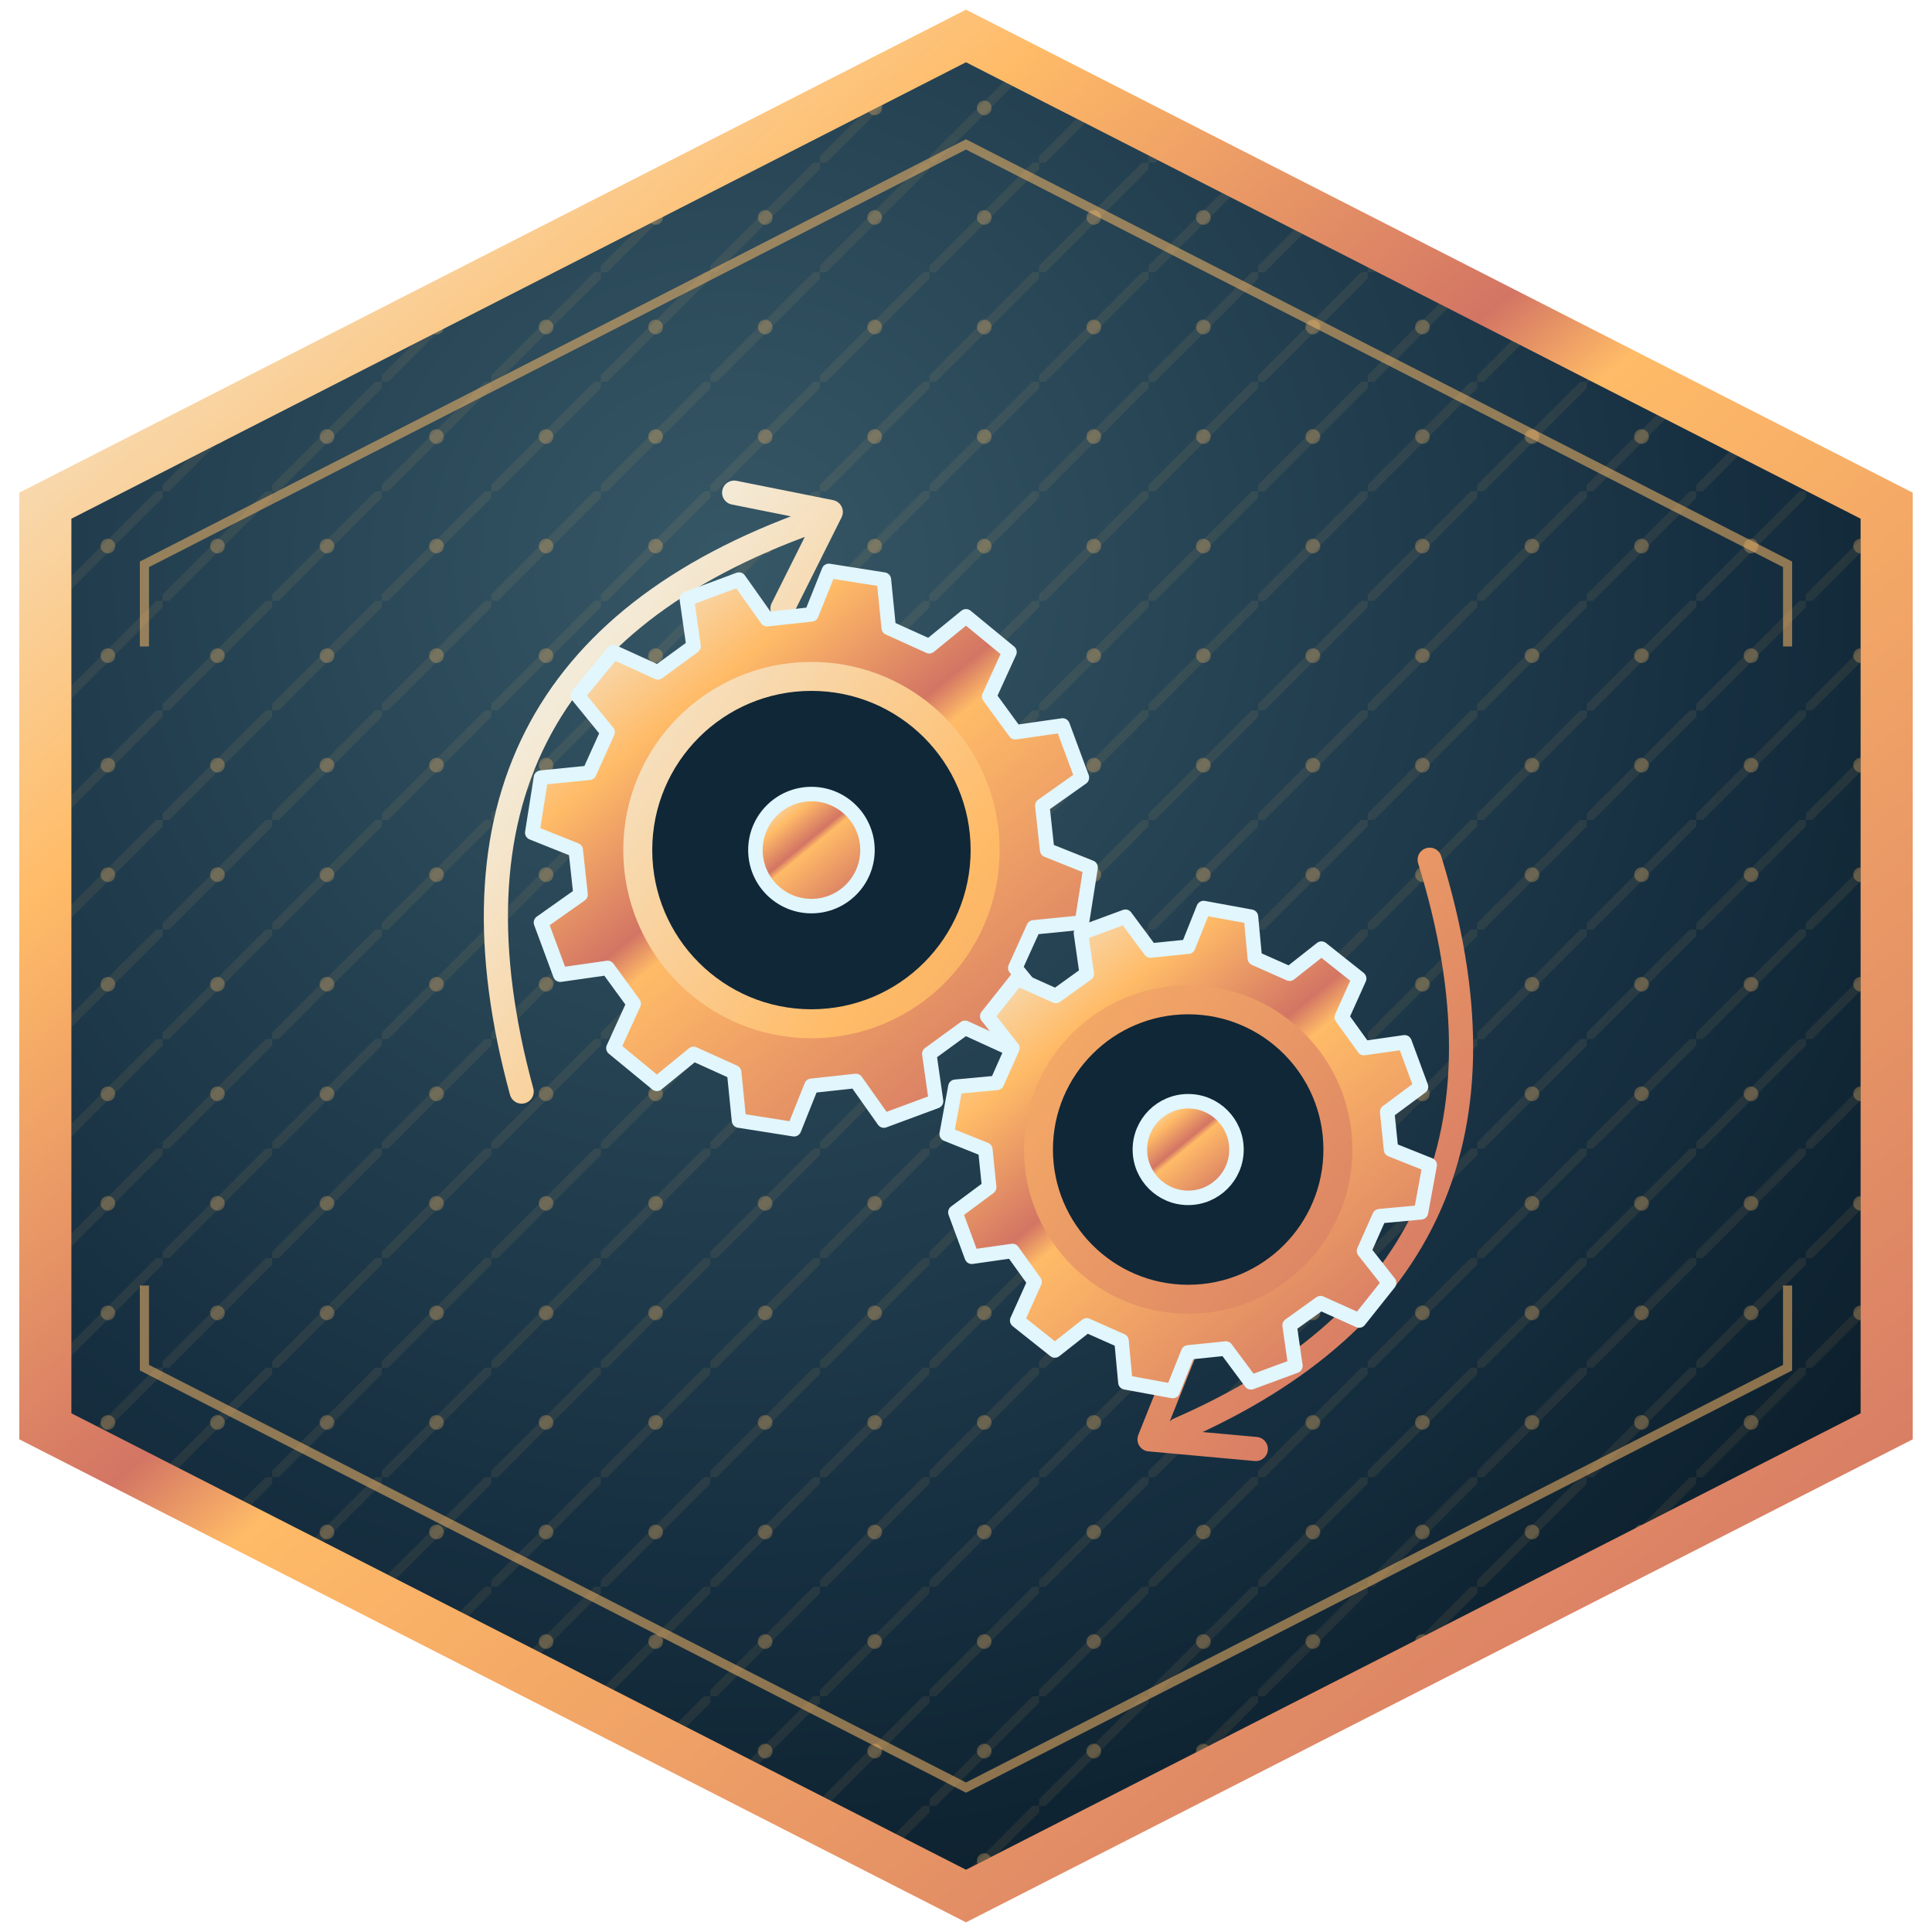
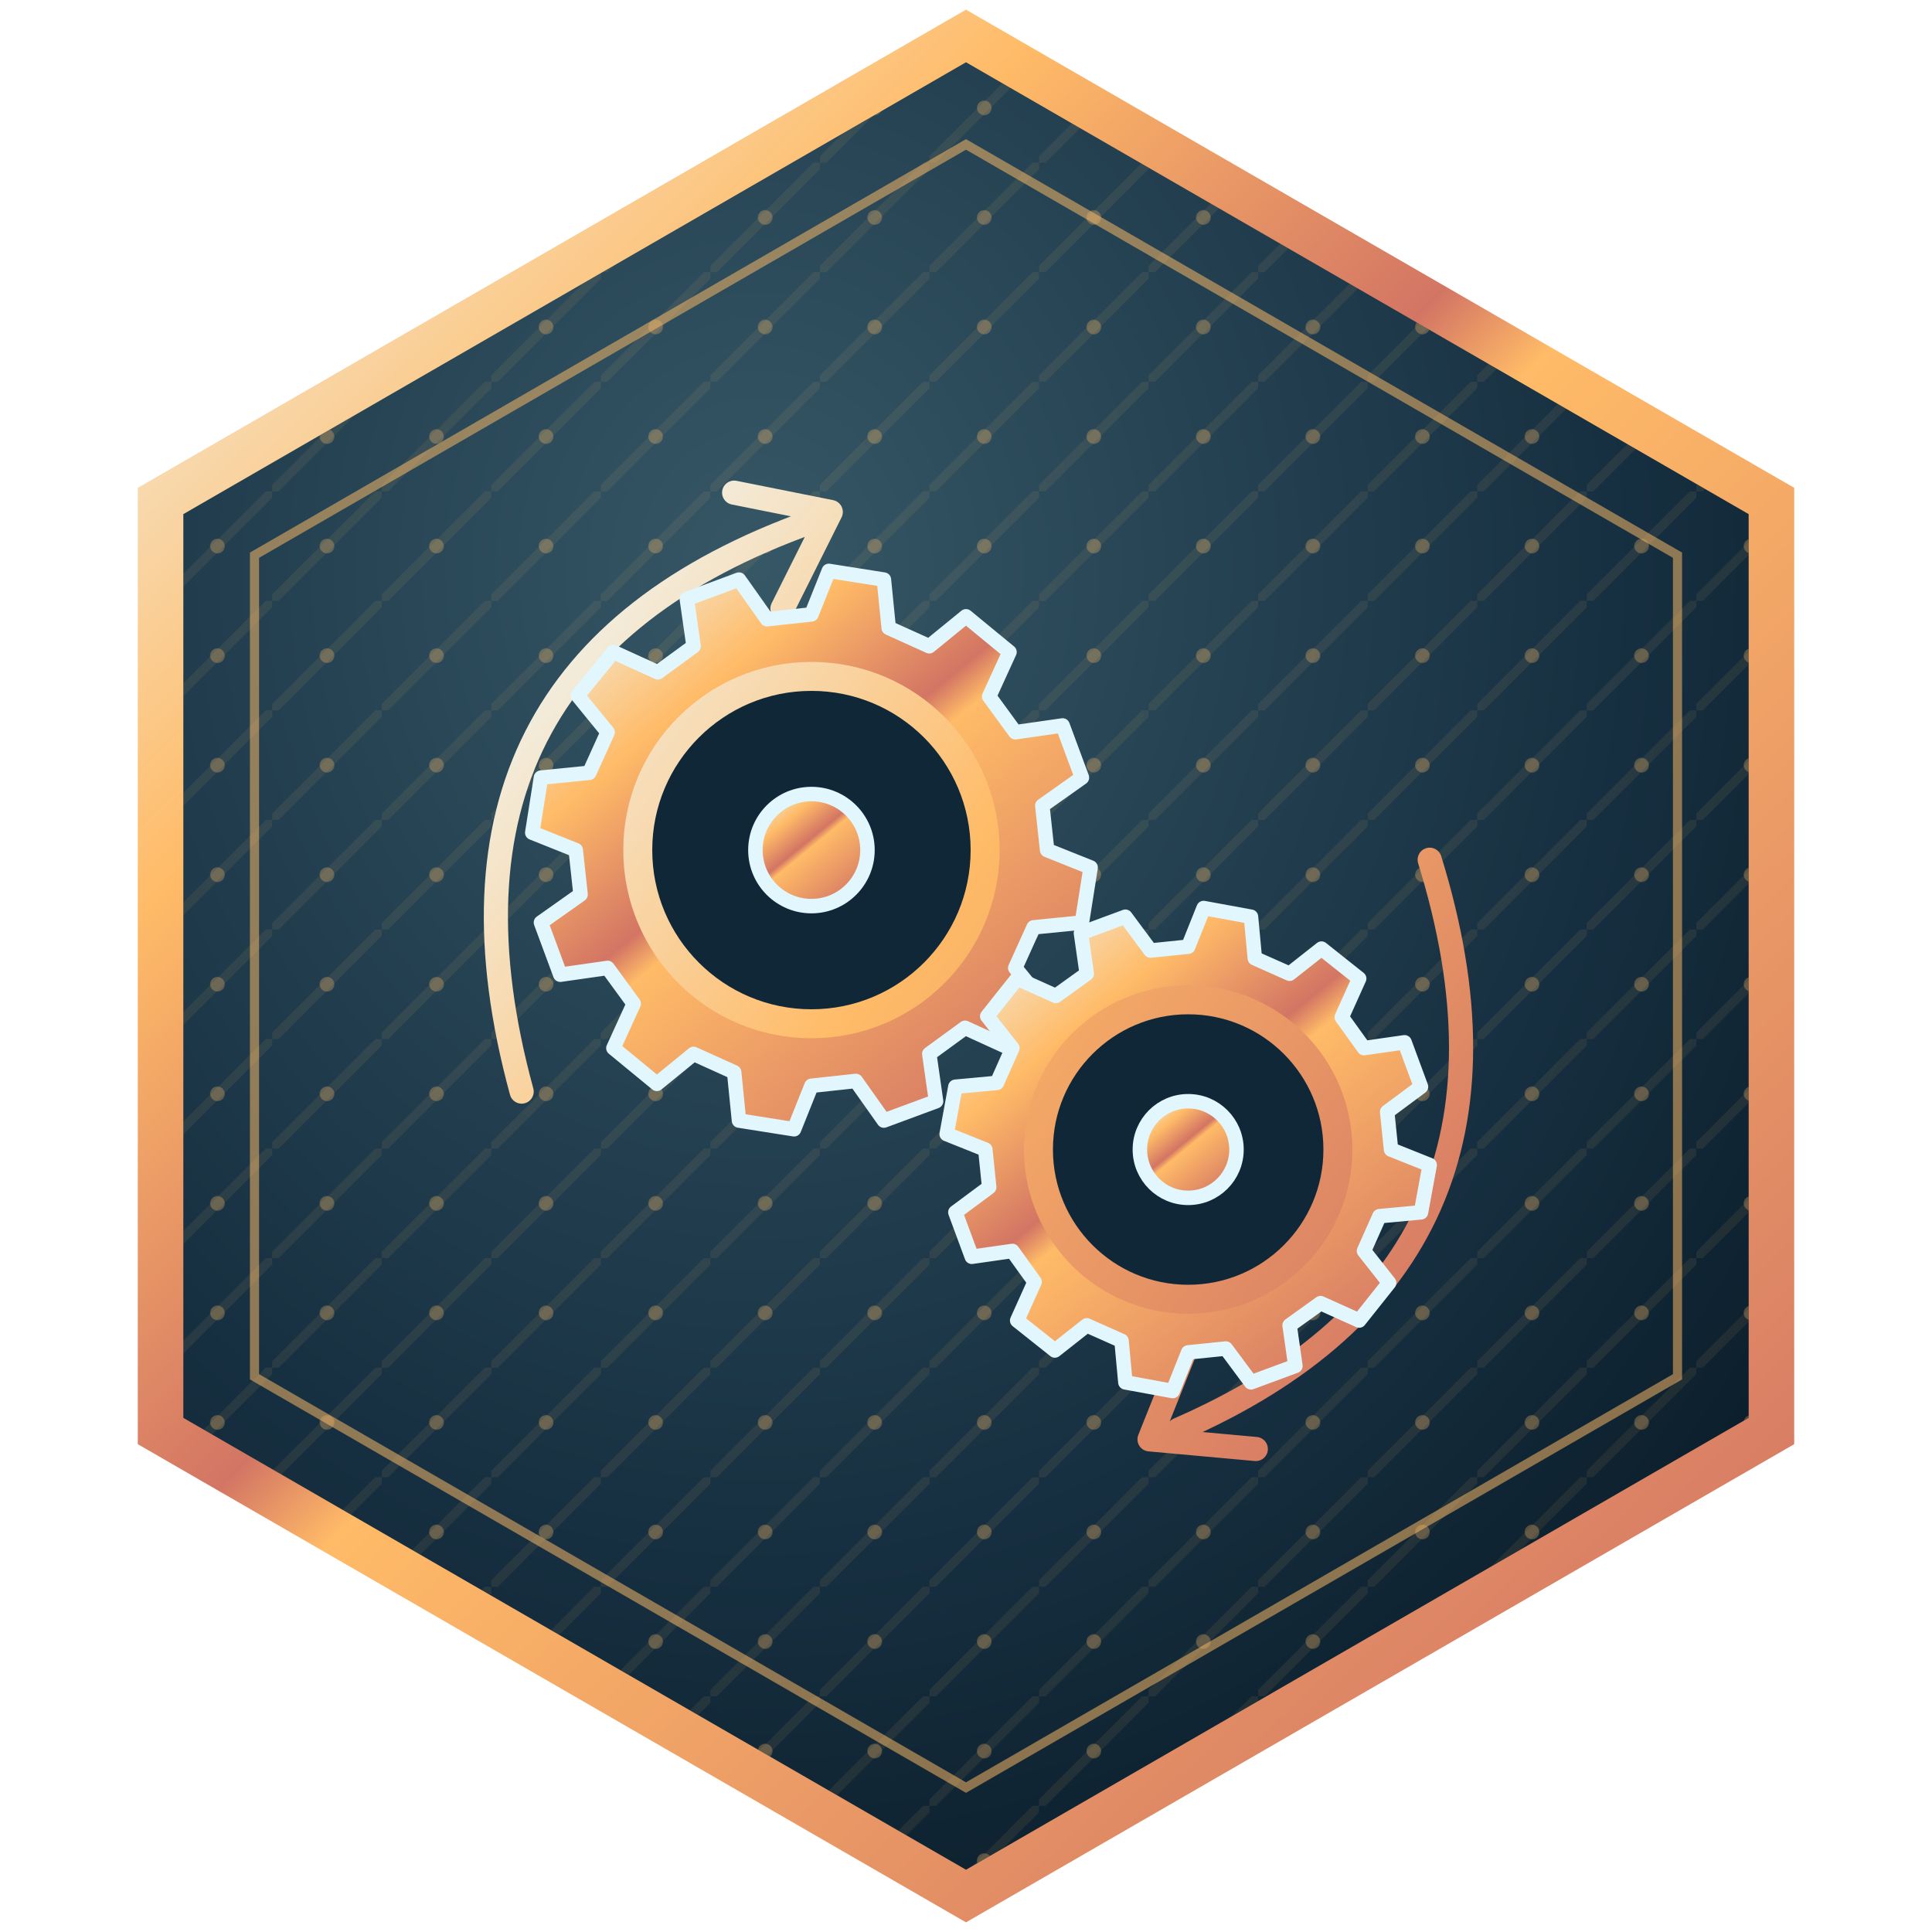
<svg xmlns="http://www.w3.org/2000/svg" width="200" height="200" viewBox="0 0 200 200" role="img" aria-labelledby="title desc">
  <defs>
    <linearGradient id="metal" x2=".82" y2="1">
      <stop stop-color="#effbff" />
      <stop offset=".28" stop-color="#ffbb67" />
      <stop offset=".48" stop-color="#d37564" />
      <stop offset=".53" stop-color="#ffbb67" />
      <stop offset="1" stop-color="#d37564" />
    </linearGradient>
    <linearGradient id="light" gradientUnits="userSpaceOnUse" x1="48" y1="60" x2="152" y2="140">
      <stop stop-color="#effbff" />
      <stop offset=".45" stop-color="#ffbb67" />
      <stop offset="1" stop-color="#d37564" />
    </linearGradient>
    <radialGradient id="field" cx=".37" cy=".28" r=".85">
      <stop stop-color="#365766" />
      <stop offset=".65" stop-color="#162f40" />
      <stop offset="1" stop-color="#091a26" />
    </radialGradient>
    <pattern id="etch" width="12" height="12" patternUnits="userSpaceOnUse">
      <path d="M0 12 12 0" stroke="#ffbb67" stroke-opacity=".08" />
      <circle cx="6" cy="6" r=".8" fill="#ffbb67" opacity=".3" />
    </pattern>
  </defs>
-   <path d="M100 1 198 51v98l-98 50-98-50V51Z" fill="url(#metal)" />
+   <path d="M100 1 185.737 50.5 185.737 149.5 100 199 14.263 149.5 14.263 50.5Z" fill="url(#metal)" />
  <g transform="translate(100 100) scale(.945) translate(-100 -100)">
-     <path d="M100 1 198 51v98l-98 50-98-50V51Z" fill="url(#field)" />
-     <path d="M100 1 198 51v98l-98 50-98-50V51Z" fill="url(#etch)" />
-     <path d="M10 65v-9l90-46 90 46v9M10 135v9l90 46 90-46v-9" fill="none" stroke="#ffbb67" opacity=".52" />
+     <path d="M100 1 185.737 50.5 185.737 149.5 100 199 14.263 149.5 14.263 50.5Z" fill="url(#field)" />
+     <path d="M100 1 185.737 50.5 185.737 149.5 100 199 14.263 149.5 14.263 50.5Z" fill="url(#etch)" />
+     <path d="M100 10 177.942 55 177.942 145 100 190 22.058 145 22.058 55Z" fill="none" stroke="#ffbb67" opacity=".52" />
  </g>
  <g fill="none" stroke-linejoin="round" stroke-linecap="round">
    <path d="M54 113q-12-44 30-59m-8-3 10 2-5 10M148 89q13 42-26 59m8 2-11-1 4-10" stroke="url(#light)" stroke-width="2.5" />
    <polygon points="108.4,88.0 112.9,89.8 112.0,95.5 107.0,96.0 105.1,100.2 108.2,104.0 104.5,108.5 99.9,106.4 96.2,109.1 96.9,114.0 91.5,116.0 88.6,111.9 84.0,112.4 82.2,116.9 76.5,116.0 76.0,111.0 71.8,109.1 68.0,112.2 63.5,108.5 65.6,103.9 62.9,100.2 58.0,100.9 56.0,95.5 60.1,92.6 59.6,88.0 55.1,86.2 56.0,80.5 61.0,80.0 62.9,75.8 59.8,72.0 63.5,67.5 68.1,69.6 71.8,66.9 71.1,62.0 76.5,60.0 79.4,64.1 84.0,63.6 85.8,59.1 91.5,60.0 92.0,65.0 96.2,66.9 100.0,63.8 104.5,67.5 102.4,72.1 105.1,75.8 110.0,75.1 112.0,80.5 107.9,83.4" fill="url(#metal)" stroke="#e1f6fd" stroke-width="1.5" />
    <circle cx="84" cy="88" r="17.98" fill="#102737" stroke="url(#light)" stroke-width="3" />
    <circle cx="84" cy="88" r="5.8" fill="url(#metal)" stroke="#e1f6fd" stroke-width="1.5" />
    <polygon points="144.0,119.0 148.0,120.6 147.1,125.5 142.8,125.9 141.2,129.5 143.8,132.8 140.7,136.7 136.7,134.9 133.5,137.2 134.1,141.4 129.5,143.1 126.9,139.6 123.0,140.0 121.4,144.0 116.5,143.1 116.1,138.8 112.5,137.2 109.2,139.8 105.3,136.7 107.1,132.7 104.8,129.5 100.6,130.1 98.9,125.5 102.4,122.9 102.0,119.0 98.0,117.4 98.9,112.5 103.2,112.1 104.8,108.5 102.2,105.2 105.3,101.3 109.3,103.1 112.5,100.8 111.9,96.6 116.5,94.9 119.1,98.4 123.0,98.0 124.6,94.0 129.5,94.9 129.9,99.2 133.5,100.8 136.8,98.2 140.7,101.3 138.9,105.3 141.2,108.5 145.4,107.9 147.1,112.5 143.6,115.1" fill="url(#metal)" stroke="#e1f6fd" stroke-width="1.5" />
    <circle cx="123" cy="119" r="15.5" fill="#102737" stroke="url(#light)" stroke-width="3" />
    <circle cx="123" cy="119" r="5.0" fill="url(#metal)" stroke="#e1f6fd" stroke-width="1.5" />
  </g>
</svg>
